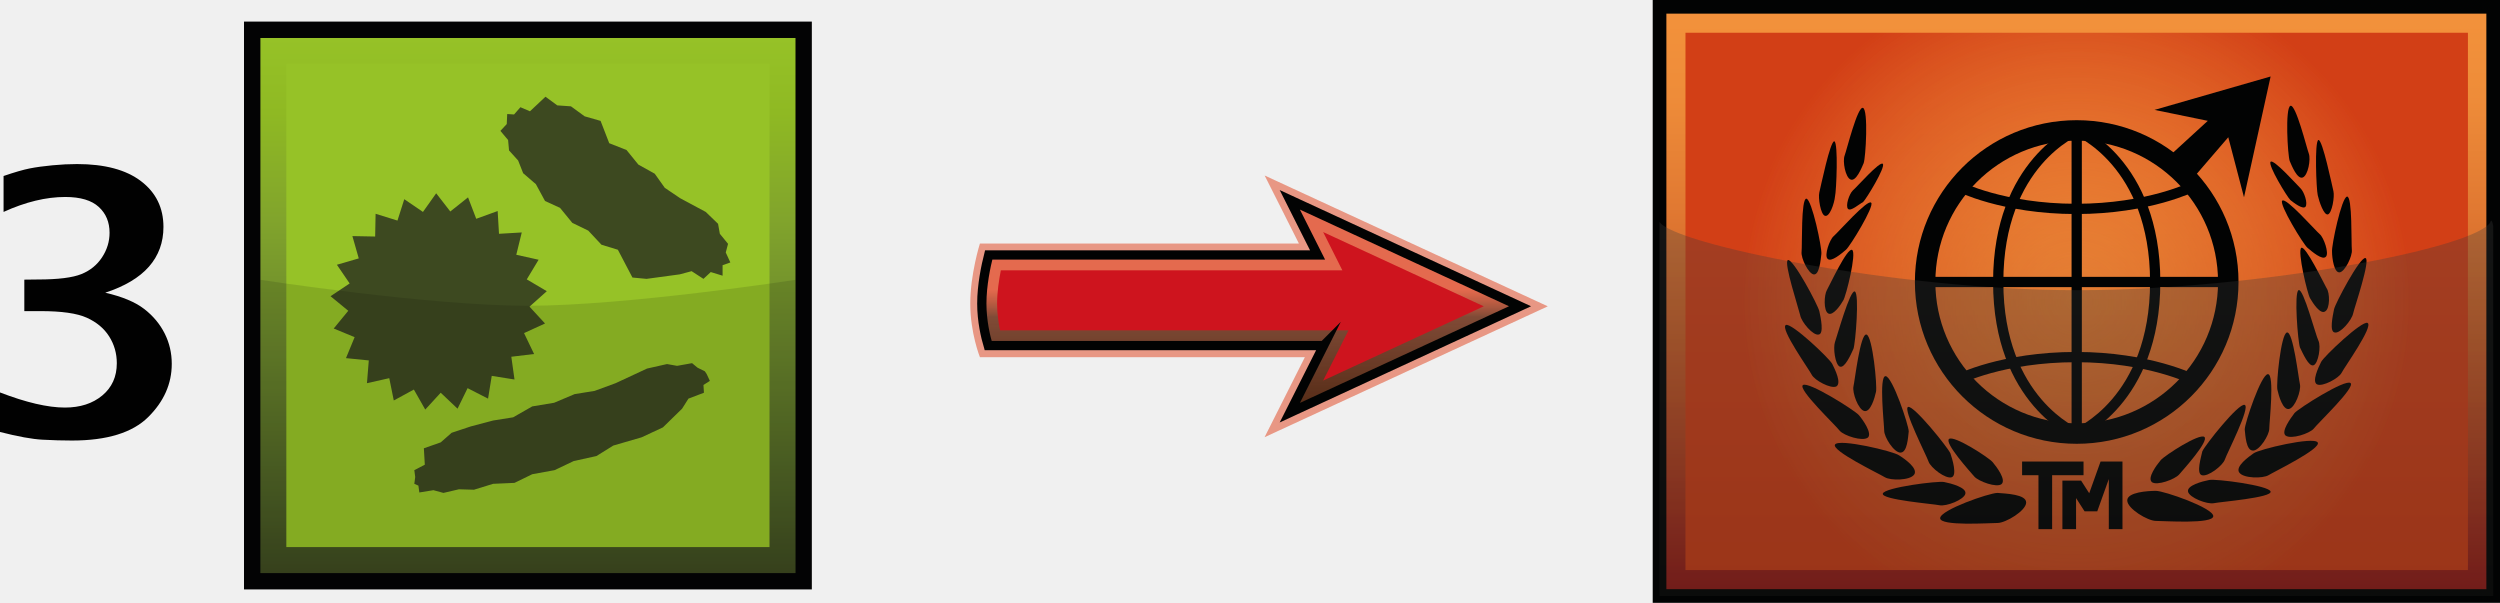
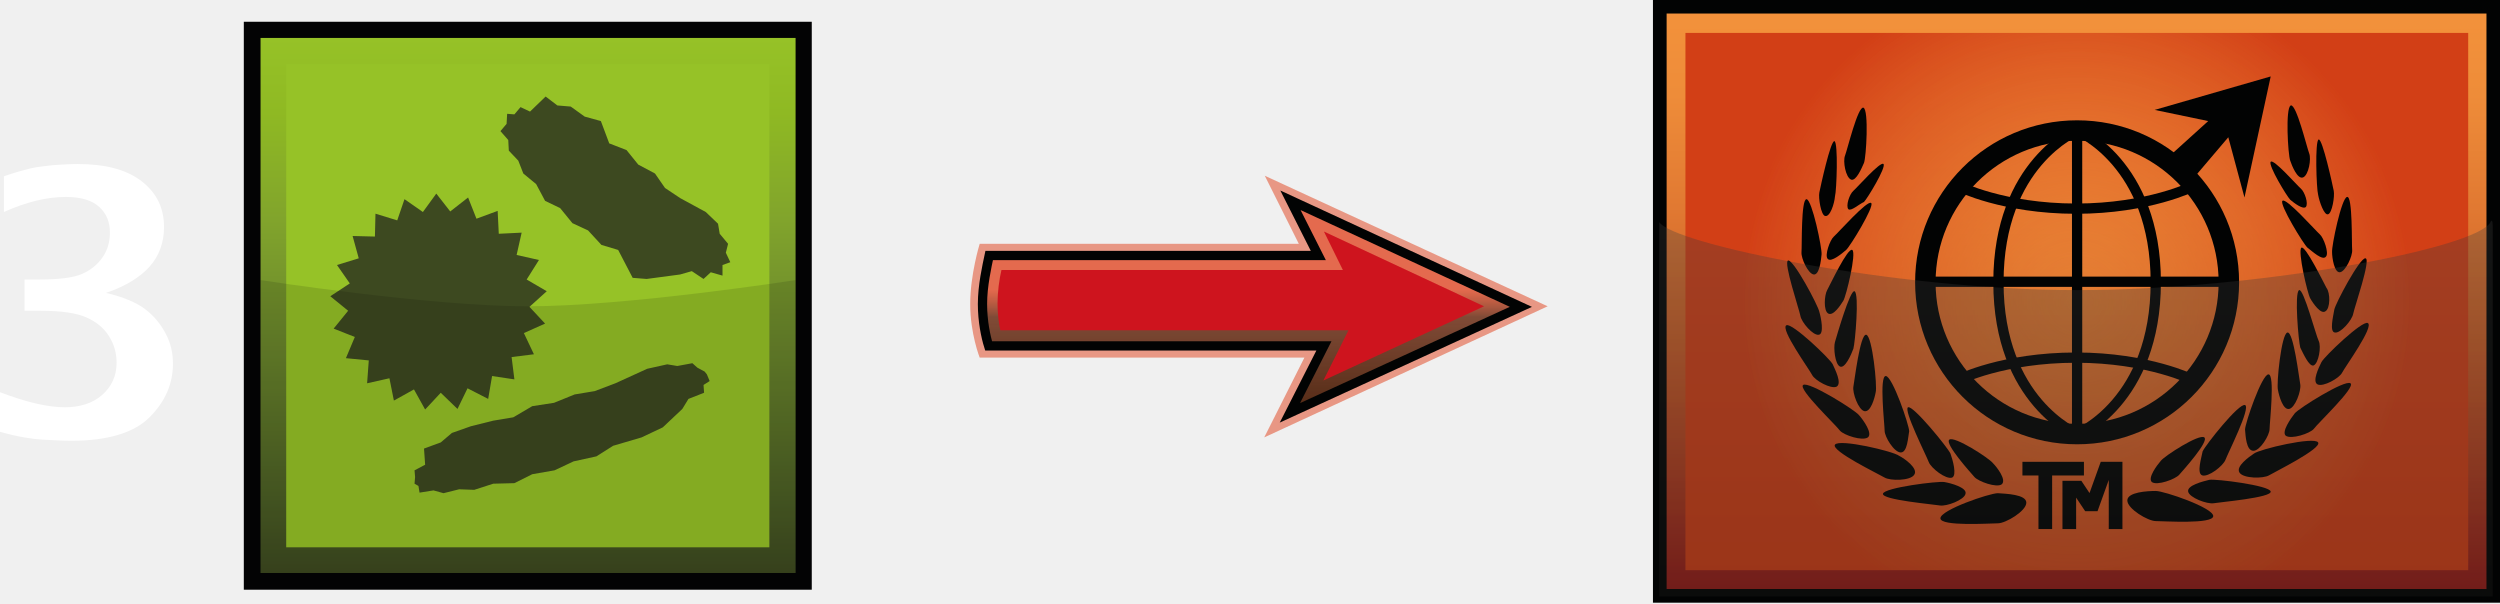
- <svg xmlns="http://www.w3.org/2000/svg" id="Layer" viewBox="0 0 448.15 108.07">
-   <defs>
-     <style>.cls-1{fill:url(#linear-gradient-3);opacity:.31;}.cls-1,.cls-2,.cls-3{isolation:isolate;}.cls-4{stroke-width:3.67px;}.cls-4,.cls-5,.cls-6,.cls-7,.cls-8{stroke:#020303;stroke-miterlimit:10;}.cls-4,.cls-5,.cls-7,.cls-8{fill:none;}.cls-9{fill:#020303;}.cls-5{stroke-linecap:square;}.cls-5,.cls-6{stroke-width:2.45px;}.cls-6{fill:url(#linear-gradient-2);}.cls-10{fill:url(#radial-gradient);}.cls-11{fill:#ce141e;}.cls-7{stroke-width:1.66px;}.cls-12{fill:#3d4920;}.cls-2{fill:#e03e17;opacity:.5;}.cls-13{fill:#96c227;}.cls-14,.cls-3{fill:#030304;}.cls-15{fill:url(#linear-gradient);}.cls-8{stroke-width:1.84px;}.cls-3{opacity:.12;}.cls-16{fill:url(#linear-gradient-4);}.cls-17{fill:#010101;}</style>
-     <linearGradient id="linear-gradient" x1="224.24" y1="310.63" x2="224.24" y2="272.46" gradientTransform="translate(0 -236.64)" gradientUnits="userSpaceOnUse">
-       <stop offset="0" stop-color="#532a15" />
-       <stop offset=".45" stop-color="#532a15" stop-opacity=".7" />
-       <stop offset=".58" stop-color="#e03e17" stop-opacity=".5" />
-       <stop offset="1" stop-color="#e03e17" stop-opacity=".5" />
+ <svg xmlns="http://www.w3.org/2000/svg" version="1.1" id="Layer" x="0px" y="0px" viewBox="0 0 448.1 108.1" style="enable-background:new 0 0 448.1 108.1;" xml:space="preserve">
+   <style type="text/css">
+ 	.st0{opacity:0.5;fill:#E03E17;enable-background:new    ;}
+ 	.st1{fill:url(#SVGID_1_);}
+ 	.st2{fill:#CE141E;}
+ 	.st3{fill:none;stroke:#020303;stroke-width:1.66;stroke-miterlimit:10;}
+ 	
+ 		.st4{fill:url(#SVGID_00000126286438748303997960000000419137299793505711_);stroke:#020303;stroke-width:2.45;stroke-miterlimit:10;}
+ 	.st5{fill:url(#SVGID_00000072249214186870548050000003777796865074911374_);}
+ 	.st6{fill:none;stroke:#020303;stroke-width:3.67;stroke-miterlimit:10;}
+ 	.st7{fill:none;stroke:#020303;stroke-width:1.84;stroke-miterlimit:10;}
+ 	.st8{fill:#020303;}
+ 	.st9{fill:none;stroke:#020303;stroke-width:2.45;stroke-linecap:square;stroke-miterlimit:10;}
+ 	.st10{opacity:0.31;fill:url(#darker_00000160878734810551992630000002190234078865284245_);enable-background:new    ;}
+ 	.st11{fill:#FFFFFF;}
+ 	.st12{fill:#030304;}
+ 	.st13{fill:url(#SVGID_00000130648756415583844500000003195646983477737909_);}
+ 	.st14{fill:#96C227;}
+ 	.st15{fill:#3D4920;}
+ 	.st16{opacity:0.12;fill:#030304;enable-background:new    ;}
+ </style>
+   <g id="strzalka_efekt">
+     <path class="st0" d="M277.4,54.9l-50.7-23.4l6.1,12.2h-57.2c0,0-1.7,5.5-1.7,10.8s1.7,9.6,1.7,9.6h58.2l-7.2,14.3L277.4,54.9   L277.4,54.9L277.4,54.9L277.4,54.9z" />
+     <linearGradient id="SVGID_1_" gradientUnits="userSpaceOnUse" x1="224.24" y1="-200.596" x2="224.24" y2="-162.436" gradientTransform="matrix(1 0 0 -1 0 -126.6164)">
+       <stop offset="0" style="stop-color:#532A15" />
+       <stop offset="0.45" style="stop-color:#532A15;stop-opacity:0.7" />
+       <stop offset="0.58" style="stop-color:#E03E17;stop-opacity:0.5" />
+       <stop offset="1" style="stop-color:#E03E17;stop-opacity:0.5" />
    </linearGradient>
-     <linearGradient id="linear-gradient-2" x1="372.21" y1="-13.46" x2="372.21" y2="92.16" gradientTransform="translate(0 93.39) scale(1 -1)" gradientUnits="userSpaceOnUse">
-       <stop offset="0" stop-color="#951917" />
-       <stop offset=".21" stop-color="#b13c1e" />
-       <stop offset=".44" stop-color="#cb5e26" />
-       <stop offset=".66" stop-color="#e17932" />
-       <stop offset=".85" stop-color="#ee8c39" />
-       <stop offset="1" stop-color="#f3923b" />
-     </linearGradient>
-     <radialGradient id="radial-gradient" cx="372.27" cy="39.35" fx="372.27" fy="39.35" r="60.16" gradientTransform="translate(0 93.39) scale(1 -1)" gradientUnits="userSpaceOnUse">
-       <stop offset="0" stop-color="#f3923b" stop-opacity=".5" />
-       <stop offset="1" stop-color="#d23f16" />
-     </radialGradient>
-     <linearGradient id="linear-gradient-3" x1="372.21" y1="-13.46" x2="372.21" y2="53.83" gradientTransform="translate(0 93.39) scale(1 -1)" gradientUnits="userSpaceOnUse">
-       <stop offset="0" stop-color="#1f1f1d" />
-       <stop offset="1" stop-color="#3e3d3c" />
-     </linearGradient>
-     <linearGradient id="linear-gradient-4" x1="-946.24" y1="-1165.2" x2="-878.42" y2="-1097.37" gradientTransform="translate(-60.19 -1390.29) rotate(-45) scale(1 -1)" gradientUnits="userSpaceOnUse">
-       <stop offset="0" stop-color="#3d4920" />
-       <stop offset=".14" stop-color="#4b5e24" />
-       <stop offset=".42" stop-color="#69852b" />
-       <stop offset=".66" stop-color="#81a42c" />
-       <stop offset=".86" stop-color="#8fb923" />
-       <stop offset="1" stop-color="#96c227" />
-     </linearGradient>
-   </defs>
-   <g id="strzalka_efekt">
-     <path class="cls-2" d="M277.43,54.9l-50.73-23.44,6.14,12.19h-57.18s-1.73,5.49-1.73,10.78,1.73,9.6,1.73,9.6h58.25l-7.22,14.34,50.73-23.44h0v-.02Z" />
-     <path class="cls-15" d="M237.27,61.95h-60.13c-.46-1.56-1.14-4.37-1.14-7.53,0-3.34,.75-6.81,1.23-8.71h58.96l-4.98-9.89,41.27,19.08-41.27,19.08,6.07-12.04h0Z" />
-     <path class="cls-11" d="M241.72,59.21h-62.45c-.28-1.32-.53-3.01-.53-4.78,0-2.09,.34-4.26,.67-5.97h61.22l-3.44-6.86,28.79,13.31-28.79,13.31,4.54-9h0Z" />
-     <path class="cls-7" d="M237.27,61.95h-60.13c-.46-1.56-1.14-4.37-1.14-7.53,0-3.34,.75-6.81,1.23-8.71h58.96l-4.98-9.89,41.27,19.08-41.27,19.08,6.07-12.04h0Z" />
+     <path class="st1" d="M237.3,62h-60.1c-0.5-1.6-1.1-4.4-1.1-7.5c0-3.3,0.8-6.8,1.2-8.7h59l-5-9.9l41.3,19.1L231.2,74L237.3,62   L237.3,62L237.3,62z" />
+     <path class="st2" d="M241.7,59.2h-62.4c-0.3-1.3-0.5-3-0.5-4.8c0-2.1,0.3-4.3,0.7-6h61.2l-3.4-6.9L266,54.9l-28.8,13.3L241.7,59.2   L241.7,59.2L241.7,59.2z" />
+     <path class="st3" d="M237.3,62h-60.1c-0.5-1.6-1.1-4.4-1.1-7.5c0-3.3,0.8-6.8,1.2-8.7h59l-5-9.9l41.3,19.1L231.2,74L237.3,62   L237.3,62L237.3,62z" />
  </g>
  <g id="tr">
-     <rect class="cls-6" x="297.49" y="1.22" width="149.44" height="105.62" />
-     <rect class="cls-10" x="302.14" y="5.87" width="140.26" height="96.32" />
+     <linearGradient id="SVGID_00000000199926250536727970000008001035087703801484_" gradientUnits="userSpaceOnUse" x1="372.21" y1="739.474" x2="372.21" y2="633.854" gradientTransform="matrix(1 0 0 1 0 -632.6336)">
+       <stop offset="0" style="stop-color:#951917" />
+       <stop offset="0.21" style="stop-color:#B13C1E" />
+       <stop offset="0.44" style="stop-color:#CB5E26" />
+       <stop offset="0.66" style="stop-color:#E17932" />
+       <stop offset="0.85" style="stop-color:#EE8C39" />
+       <stop offset="1" style="stop-color:#F3923B" />
+     </linearGradient>
+     <rect x="297.5" y="1.2" style="fill:url(#SVGID_00000000199926250536727970000008001035087703801484_);stroke:#020303;stroke-width:2.45;stroke-miterlimit:10;" width="149.4" height="105.6" />
+     <radialGradient id="SVGID_00000006697548764997614280000011904559460988298410_" cx="372.27" cy="686.664" r="60.157" gradientTransform="matrix(1 0 0 1 0 -632.6336)" gradientUnits="userSpaceOnUse">
+       <stop offset="0" style="stop-color:#F3923B;stop-opacity:0.5" />
+       <stop offset="1" style="stop-color:#D23F16" />
+     </radialGradient>
+     <rect x="302.1" y="5.9" style="fill:url(#SVGID_00000006697548764997614280000011904559460988298410_);" width="140.3" height="96.3" />
    <g id="logo">
      <g>
-         <circle class="cls-4" cx="372.27" cy="50.55" r="27.17" />
-         <path class="cls-8" d="M372.27,23.38s14.07,5.75,14.07,27.17-14.07,27.17-14.07,27.17" />
-         <path class="cls-8" d="M372.27,23.38s-14.07,5.75-14.07,27.17,14.07,27.17,14.07,27.17" />
-         <line class="cls-8" x1="372.27" y1="23.38" x2="372.27" y2="77.72" />
-         <line class="cls-8" x1="345.1" y1="50.55" x2="399.44" y2="50.55" />
-         <path class="cls-8" d="M351.1,33.41s7.96,4.04,21.05,4.04,21.05-4.04,21.05-4.04" />
-         <path class="cls-8" d="M351.1,68.05c0-.12,7.96-4.04,21.05-4.04s21.05,4.04,21.05,4.04" />
-         <polygon class="cls-9" points="388.55 28.27 395.77 21.66 386.22 19.7 407.03 13.71 402.26 35.37 399.44 24.6 392.59 32.56 388.55 28.27" />
-         <polyline class="cls-5" points="372.27 83.96 362.48 83.96 366.64 83.96 366.64 93.63" />
-         <polyline class="cls-5" points="379.25 93.63 379.25 83.96 377.41 83.96 375.09 90.44 374.35 90.44 372.39 87.38 370.93 87.38 370.93 93.63" />
-         <path class="cls-9" d="M363.21,90.08c0,1.47-3.67,3.67-5.14,3.67s-10.28,.61-10.28-.86,8.81-4.53,10.28-4.53c1.47,.12,5.14,.24,5.14,1.71Z" />
-         <path class="cls-9" d="M358.81,86.77c-.86,.73-4.16-.49-4.9-1.35s-5.39-6-4.53-6.73,7.1,3.3,7.83,4.16c.73,.86,2.45,3.18,1.59,3.92Z" />
-         <path class="cls-9" d="M352.32,88.49c-.24,1.1-3.43,2.33-4.65,2.08-1.1-.24-10.4-.98-10.16-2.08s9.91-2.33,11.01-2.08c1.22,.24,4.04,.98,3.79,2.08Z" />
-         <path class="cls-9" d="M349.87,85.55c-1.1,.37-3.79-1.71-4.16-2.81s-4.65-9.42-3.67-9.79,7.1,7.22,7.59,8.32c.37,1.1,1.22,3.92,.24,4.28Z" />
-         <path class="cls-9" d="M343.14,85.06c-.73,1.1-4.28,1.1-5.26,.49s-9.67-4.77-8.93-5.87,10.53,1.22,11.5,1.96c.98,.61,3.43,2.33,2.69,3.43Z" />
-         <path class="cls-9" d="M340.7,81.14c-1.22,0-2.94-2.81-2.94-3.92s-.98-9.79,.24-9.79,4.16,8.81,4.16,9.91c-.12,.98-.24,3.79-1.47,3.79Z" />
-         <path class="cls-9" d="M334.21,73.68c-1.1-.24-2.2-3.3-1.96-4.41,.24-.98,1.22-9.55,2.33-9.3,1.1,.24,1.96,9.3,1.71,10.28-.24,1.1-.98,3.67-2.08,3.43Z" />
-         <path class="cls-9" d="M334.82,78.45c-.98,.73-4.28-.37-5.02-1.22-.73-.98-7.59-7.47-6.61-8.2s9.3,4.53,10.04,5.39c.73,.86,2.45,3.3,1.59,4.04Z" />
-         <path class="cls-9" d="M329.19,69.27c-.98,.49-3.92-1.1-4.41-2.08s-5.75-8.32-4.65-8.93c.98-.49,7.83,6,8.32,6.98,.49,.98,1.71,3.43,.73,4.04Z" />
-         <path class="cls-9" d="M329.8,65.72c-.86-.37-1.22-3.43-.86-4.41s2.69-9.42,3.55-9.06c.86,.37,.12,9.3-.24,10.28-.49,1.1-1.59,3.55-2.45,3.18Z" />
-         <path class="cls-9" d="M326.01,59.97c-.98,.24-3.06-2.2-3.3-3.43-.24-1.1-3.06-9.67-2.2-9.91,.98-.24,5.39,8.08,5.63,9.18,.24,1.1,.86,4.04-.12,4.16Z" />
-         <path class="cls-9" d="M327.72,56.18c-.86-.49-.73-3.3-.24-4.16s3.67-7.71,4.53-7.22-1.1,8.32-1.59,9.06c-.49,.86-1.84,2.81-2.69,2.33Z" />
-         <path class="cls-9" d="M325.15,49.2c-.98-.12-2.33-2.94-2.2-4.04s-.12-9.55,.86-9.55c.98,.12,2.81,8.81,2.69,9.91s-.37,3.79-1.35,3.67Z" />
-         <path class="cls-9" d="M327.6,46.38c-.61-.61,.37-3.43,1.1-4.04s6.12-6.73,6.73-6c.61,.61-3.79,7.83-4.53,8.44-.73,.61-2.69,2.33-3.3,1.59Z" />
-         <path class="cls-9" d="M331.27,37.45c-.49-.61,.24-2.69,.86-3.3,.61-.49,4.9-5.39,5.39-4.77s-2.94,6.24-3.55,6.85c-.73,.37-2.2,1.71-2.69,1.22Z" />
-         <path class="cls-9" d="M327.11,38.67c-.73-.24-1.22-3.18-.98-4.16,.24-.98,1.96-9.3,2.69-9.18,.73,.24,.37,8.93,.12,9.91-.12,1.22-.98,3.79-1.84,3.43Z" />
-         <path class="cls-9" d="M331.76,32.19c-.98-.37-1.47-3.3-1.1-4.28,.37-.98,2.33-8.93,3.3-8.57,.98,.37,.49,8.93,.12,9.91-.37,.86-1.35,3.3-2.33,2.94Z" />
-         <path class="cls-9" d="M381.33,89.71c0,1.47,3.67,3.67,5.14,3.67s10.28,.61,10.28-.86-8.81-4.53-10.28-4.53-5.14,.24-5.14,1.71Z" />
-         <path class="cls-9" d="M385.73,86.41c.86,.73,4.16-.49,4.9-1.35s5.39-6,4.53-6.73c-.86-.73-7.1,3.3-7.83,4.16-.73,.86-2.45,3.18-1.59,3.92Z" />
-         <path class="cls-9" d="M392.22,88.12c.24,1.1,3.43,2.33,4.65,2.08,1.1-.24,10.4-.98,10.16-2.08-.24-1.1-9.91-2.33-11.01-2.08-1.22,.24-4.04,.98-3.79,2.08Z" />
-         <path class="cls-9" d="M394.67,85.18c1.1,.37,3.79-1.71,4.16-2.81s4.65-9.42,3.55-9.79-7.1,7.22-7.59,8.32c-.24,1.1-1.1,3.92-.12,4.28Z" />
-         <path class="cls-9" d="M401.4,84.69c.73,1.1,4.28,1.1,5.26,.49s9.55-4.77,8.81-5.87c-.73-1.1-10.53,1.22-11.5,1.96-.86,.61-3.3,2.33-2.57,3.43Z" />
-         <path class="cls-9" d="M403.85,80.78c1.22,0,2.94-2.81,2.94-3.92s.98-9.79-.24-9.79-4.16,8.81-4.16,9.91c.12,1.1,.24,3.79,1.47,3.79Z" />
-         <path class="cls-9" d="M410.33,73.31c1.1-.24,2.2-3.3,1.96-4.41-.24-.98-1.22-9.55-2.33-9.3-1.1,.24-1.96,9.3-1.71,10.28,.24,1.1,.98,3.67,2.08,3.43Z" />
-         <path class="cls-9" d="M409.72,78.08c.98,.73,4.28-.37,5.02-1.22,.73-.98,7.59-7.47,6.61-8.2-.98-.73-9.3,4.53-10.04,5.39-.73,.98-2.45,3.3-1.59,4.04Z" />
-         <path class="cls-9" d="M415.35,68.9c.98,.49,3.92-1.1,4.41-2.08s5.75-8.32,4.65-8.93c-.98-.49-7.83,6-8.32,6.98-.49,.98-1.71,3.55-.73,4.04Z" />
-         <path class="cls-9" d="M414.74,65.48c.86-.37,1.35-3.43,.86-4.41s-2.69-9.42-3.55-9.06c-.86,.37-.12,9.3,.24,10.28,.49,.98,1.59,3.55,2.45,3.18Z" />
-         <path class="cls-9" d="M418.53,59.6c.98,.24,3.06-2.2,3.3-3.43,.24-1.1,3.18-9.67,2.2-9.91-.98-.24-5.39,8.08-5.63,9.18-.24,1.22-.86,4.04,.12,4.16Z" />
-         <path class="cls-9" d="M416.82,55.81c.86-.49,.86-3.3,.24-4.16-.49-.86-3.79-7.71-4.53-7.22s1.1,8.32,1.59,9.06c.49,.86,1.84,2.94,2.69,2.33Z" />
-         <path class="cls-9" d="M419.39,48.83c.98-.12,2.33-2.94,2.2-4.04-.12-1.1,.12-9.67-.86-9.55-.98,.12-2.81,8.81-2.69,9.91,0,1.1,.37,3.79,1.35,3.67Z" />
-         <path class="cls-9" d="M416.94,46.02c.61-.61-.37-3.43-1.1-4.04s-6.12-6.73-6.73-6c-.61,.61,3.79,7.83,4.53,8.44,.73,.61,2.69,2.33,3.3,1.59Z" />
-         <path class="cls-9" d="M413.27,37.08c.49-.61-.24-2.69-.86-3.3s-4.9-5.39-5.39-4.77,2.94,6.24,3.55,6.85c.61,.49,2.2,1.71,2.69,1.22Z" />
-         <path class="cls-9" d="M417.31,38.43c.73-.24,1.22-3.18,.98-4.16-.24-.98-1.96-9.3-2.69-9.18-.73,.24-.37,8.93-.12,9.91,.24,1.1,1.1,3.67,1.84,3.43Z" />
-         <path class="cls-9" d="M412.78,31.82c.98-.37,1.47-3.3,1.1-4.28-.37-.98-2.33-8.93-3.3-8.57-.98,.37-.49,8.93-.12,9.91,.37,.86,1.35,3.3,2.33,2.94Z" />
+         <circle class="st6" cx="372.3" cy="50.6" r="27.2" />
+         <path class="st7" d="M372.3,23.4c0,0,14.1,5.8,14.1,27.2s-14.1,27.2-14.1,27.2" />
+         <path class="st7" d="M372.3,23.4c0,0-14.1,5.8-14.1,27.2s14.1,27.2,14.1,27.2" />
+         <line class="st7" x1="372.3" y1="23.4" x2="372.3" y2="77.7" />
+         <line class="st7" x1="345.1" y1="50.5" x2="399.4" y2="50.5" />
+         <path class="st7" d="M351.1,33.4c0,0,8,4,21,4s21-4,21-4" />
+         <path class="st7" d="M351.1,68.1c0-0.1,8-4,21-4s21,4,21,4" />
+         <polygon class="st8" points="388.5,28.3 395.8,21.7 386.2,19.7 407,13.7 402.3,35.4 399.4,24.6 392.6,32.6    " />
+         <polyline class="st9" points="372.3,84 362.5,84 366.6,84 366.6,93.6    " />
+         <polyline class="st9" points="379.2,93.6 379.2,84 377.4,84 375.1,90.4 374.4,90.4 372.4,87.4 370.9,87.4 370.9,93.6    " />
+         <path class="st8" d="M363.2,90.1c0,1.5-3.7,3.7-5.1,3.7s-10.3,0.6-10.3-0.9s8.8-4.5,10.3-4.5C359.5,88.5,363.2,88.6,363.2,90.1     L363.2,90.1z" />
+         <path class="st8" d="M358.8,86.8c-0.9,0.7-4.2-0.5-4.9-1.3s-5.4-6-4.5-6.7s7.1,3.3,7.8,4.2C357.9,83.7,359.7,86,358.8,86.8     L358.8,86.8z" />
+         <path class="st8" d="M352.3,88.5c-0.2,1.1-3.4,2.3-4.6,2.1c-1.1-0.2-10.4-1-10.2-2.1s9.9-2.3,11-2.1     C349.7,86.6,352.6,87.4,352.3,88.5L352.3,88.5z" />
+         <path class="st8" d="M349.9,85.6c-1.1,0.4-3.8-1.7-4.2-2.8s-4.6-9.4-3.7-9.8s7.1,7.2,7.6,8.3C350,82.4,350.8,85.2,349.9,85.6     L349.9,85.6z" />
+         <path class="st8" d="M343.1,85.1c-0.7,1.1-4.3,1.1-5.3,0.5s-9.7-4.8-8.9-5.9s10.5,1.2,11.5,2C341.4,82.2,343.9,84,343.1,85.1     L343.1,85.1z" />
+         <path class="st8" d="M340.7,81.1c-1.2,0-2.9-2.8-2.9-3.9s-1-9.8,0.2-9.8s4.2,8.8,4.2,9.9C342,78.3,341.9,81.1,340.7,81.1     L340.7,81.1z" />
+         <path class="st8" d="M334.2,73.7c-1.1-0.2-2.2-3.3-2-4.4c0.2-1,1.2-9.5,2.3-9.3c1.1,0.2,2,9.3,1.7,10.3     C336,71.4,335.3,73.9,334.2,73.7z" />
+         <path class="st8" d="M334.8,78.4c-1,0.7-4.3-0.4-5-1.2c-0.7-1-7.6-7.5-6.6-8.2s9.3,4.5,10,5.4C334,75.3,335.7,77.7,334.8,78.4     L334.8,78.4z" />
+         <path class="st8" d="M329.2,69.3c-1,0.5-3.9-1.1-4.4-2.1s-5.8-8.3-4.6-8.9c1-0.5,7.8,6,8.3,7C328.9,66.2,330.2,68.7,329.2,69.3     L329.2,69.3z" />
+         <path class="st8" d="M329.8,65.7c-0.9-0.4-1.2-3.4-0.9-4.4s2.7-9.4,3.5-9.1c0.9,0.4,0.1,9.3-0.2,10.3     C331.8,63.6,330.7,66.1,329.8,65.7L329.8,65.7z" />
+         <path class="st8" d="M326,60c-1,0.2-3.1-2.2-3.3-3.4c-0.2-1.1-3.1-9.7-2.2-9.9c1-0.2,5.4,8.1,5.6,9.2C326.4,56.9,327,59.9,326,60     L326,60z" />
+         <path class="st8" d="M327.7,56.2c-0.9-0.5-0.7-3.3-0.2-4.2s3.7-7.7,4.5-7.2s-1.1,8.3-1.6,9.1C329.9,54.7,328.6,56.7,327.7,56.2     L327.7,56.2z" />
+         <path class="st8" d="M325.1,49.2c-1-0.1-2.3-2.9-2.2-4s-0.1-9.5,0.9-9.5c1,0.1,2.8,8.8,2.7,9.9S326.1,49.3,325.1,49.2L325.1,49.2     z" />
+         <path class="st8" d="M327.6,46.4c-0.6-0.6,0.4-3.4,1.1-4s6.1-6.7,6.7-6c0.6,0.6-3.8,7.8-4.5,8.4     C330.2,45.4,328.2,47.1,327.6,46.4L327.6,46.4z" />
+         <path class="st8" d="M331.3,37.5c-0.5-0.6,0.2-2.7,0.9-3.3c0.6-0.5,4.9-5.4,5.4-4.8s-2.9,6.2-3.5,6.8     C333.2,36.6,331.8,37.9,331.3,37.5L331.3,37.5z" />
+         <path class="st8" d="M327.1,38.7c-0.7-0.2-1.2-3.2-1-4.2s2-9.3,2.7-9.2c0.7,0.2,0.4,8.9,0.1,9.9C328.8,36.5,328,39,327.1,38.7     L327.1,38.7z" />
+         <path class="st8" d="M331.8,32.2c-1-0.4-1.5-3.3-1.1-4.3c0.4-1,2.3-8.9,3.3-8.6c1,0.4,0.5,8.9,0.1,9.9     C333.7,30.1,332.7,32.5,331.8,32.2L331.8,32.2z" />
+         <path class="st8" d="M381.3,89.7c0,1.5,3.7,3.7,5.1,3.7s10.3,0.6,10.3-0.9s-8.8-4.5-10.3-4.5S381.3,88.2,381.3,89.7L381.3,89.7z" />
+         <path class="st8" d="M385.7,86.4c0.9,0.7,4.2-0.5,4.9-1.3s5.4-6,4.5-6.7c-0.9-0.7-7.1,3.3-7.8,4.2     C386.6,83.4,384.9,85.7,385.7,86.4L385.7,86.4z" />
+         <path class="st8" d="M392.2,88.1c0.2,1.1,3.4,2.3,4.6,2.1c1.1-0.2,10.4-1,10.2-2.1s-9.9-2.3-11-2.1C394.8,86.3,392,87,392.2,88.1     L392.2,88.1z" />
+         <path class="st8" d="M394.7,85.2c1.1,0.4,3.8-1.7,4.2-2.8s4.6-9.4,3.5-9.8s-7.1,7.2-7.6,8.3C394.6,82,393.7,84.8,394.7,85.2z" />
+         <path class="st8" d="M401.4,84.7c0.7,1.1,4.3,1.1,5.3,0.5s9.5-4.8,8.8-5.9c-0.7-1.1-10.5,1.2-11.5,2     C403.1,81.9,400.7,83.6,401.4,84.7L401.4,84.7z" />
+         <path class="st8" d="M403.9,80.8c1.2,0,2.9-2.8,2.9-3.9s1-9.8-0.2-9.8s-4.2,8.8-4.2,9.9C402.5,78.1,402.6,80.8,403.9,80.8     L403.9,80.8z" />
+         <path class="st8" d="M410.3,73.3c1.1-0.2,2.2-3.3,2-4.4c-0.2-1-1.2-9.5-2.3-9.3c-1.1,0.2-2,9.3-1.7,10.3     C408.5,71,409.2,73.5,410.3,73.3z" />
+         <path class="st8" d="M409.7,78.1c1,0.7,4.3-0.4,5-1.2c0.7-1,7.6-7.5,6.6-8.2c-1-0.7-9.3,4.5-10,5.4     C410.6,75,408.9,77.4,409.7,78.1L409.7,78.1z" />
+         <path class="st8" d="M415.4,68.9c1,0.5,3.9-1.1,4.4-2.1s5.8-8.3,4.6-8.9c-1-0.5-7.8,6-8.3,7C415.6,65.9,414.4,68.4,415.4,68.9     L415.4,68.9z" />
+         <path class="st8" d="M414.7,65.5c0.9-0.4,1.4-3.4,0.9-4.4s-2.7-9.4-3.5-9.1c-0.9,0.4-0.1,9.3,0.2,10.3     C412.8,63.3,413.9,65.8,414.7,65.5L414.7,65.5z" />
+         <path class="st8" d="M418.5,59.6c1,0.2,3.1-2.2,3.3-3.4c0.2-1.1,3.2-9.7,2.2-9.9c-1-0.2-5.4,8.1-5.6,9.2     C418.2,56.7,417.5,59.5,418.5,59.6L418.5,59.6z" />
+         <path class="st8" d="M416.8,55.8c0.9-0.5,0.9-3.3,0.2-4.2c-0.5-0.9-3.8-7.7-4.5-7.2s1.1,8.3,1.6,9.1     C414.6,54.4,416,56.4,416.8,55.8L416.8,55.8z" />
+         <path class="st8" d="M419.4,48.8c1-0.1,2.3-2.9,2.2-4c-0.1-1.1,0.1-9.7-0.9-9.5c-1,0.1-2.8,8.8-2.7,9.9     C418,46.2,418.4,48.9,419.4,48.8L419.4,48.8z" />
+         <path class="st8" d="M416.9,46c0.6-0.6-0.4-3.4-1.1-4s-6.1-6.7-6.7-6c-0.6,0.6,3.8,7.8,4.5,8.4C414.4,45,416.3,46.8,416.9,46     L416.9,46z" />
+         <path class="st8" d="M413.3,37.1c0.5-0.6-0.2-2.7-0.9-3.3s-4.9-5.4-5.4-4.8s2.9,6.2,3.5,6.8C411.2,36.4,412.8,37.6,413.3,37.1     L413.3,37.1z" />
+         <path class="st8" d="M417.3,38.4c0.7-0.2,1.2-3.2,1-4.2s-2-9.3-2.7-9.2c-0.7,0.2-0.4,8.9-0.1,9.9     C415.7,36.1,416.6,38.7,417.3,38.4L417.3,38.4z" />
+         <path class="st8" d="M412.8,31.8c1-0.4,1.5-3.3,1.1-4.3c-0.4-1-2.3-8.9-3.3-8.6c-1,0.4-0.5,8.9-0.1,9.9     C410.8,29.7,411.8,32.2,412.8,31.8L412.8,31.8z" />
      </g>
    </g>
-     <path id="darker" class="cls-1" d="M446.44,39.78c-2.33,4.65-41.73,12.24-74.17,12.24s-72.45-8.32-74.78-12.24V106.84h149.44V40.51c-.12-.86-.37-1.22-.49-.73Z" />
+     <linearGradient id="darker_00000051366431178482719710000005516062041975327664_" gradientUnits="userSpaceOnUse" x1="372.21" y1="739.474" x2="372.21" y2="672.193" gradientTransform="matrix(1 0 0 1 0 -632.6336)">
+       <stop offset="0" style="stop-color:#1F1F1D" />
+       <stop offset="1" style="stop-color:#3E3D3C" />
+     </linearGradient>
+     <path id="darker" style="opacity:0.31;fill:url(#darker_00000051366431178482719710000005516062041975327664_);enable-background:new    ;" d="   M446.4,39.8c-2.3,4.7-41.7,12.2-74.2,12.2s-72.5-8.3-74.8-12.2v67.1h149.4V40.5C446.8,39.6,446.6,39.3,446.4,39.8L446.4,39.8z" />
  </g>
-   <path class="cls-17" d="M0,77.43v-7.08c4.68,1.8,8.55,2.71,11.64,2.71,2.72,0,4.96-.72,6.69-2.16s2.61-3.36,2.61-5.79c0-1.76-.46-3.36-1.37-4.8-.91-1.44-2.24-2.55-4-3.35s-4.52-1.19-8.31-1.19h-2.9v-5.64l2.46-.03c3.62,0,6.2-.33,7.78-.97,1.58-.64,2.81-1.65,3.7-3.01s1.34-2.82,1.34-4.4c0-1.89-.64-3.44-1.93-4.62-1.29-1.19-3.29-1.79-6.01-1.79-3.44,0-7.13,.89-11.06,2.68v-6.44c1.98-.68,3.54-1.13,4.7-1.36s2.51-.41,4.07-.56c1.55-.15,3.02-.22,4.4-.22,4.96,0,8.78,1.02,11.46,3.06s4.03,4.78,4.03,8.21c0,2.78-.87,5.15-2.6,7.12s-4.34,3.52-7.83,4.67c3.04,.7,5.36,1.67,6.97,2.91,1.61,1.24,2.83,2.71,3.68,4.4,.85,1.69,1.27,3.5,1.27,5.44,0,3.58-1.41,6.76-4.23,9.55s-7.37,4.2-13.67,4.2c-1.66,0-3.42-.05-5.27-.15-1.86-.1-4.41-.56-7.64-1.39v-.02Z" />
+   <path class="st11" d="M0,77.4v-7.1c4.7,1.8,8.6,2.7,11.6,2.7c2.7,0,5-0.7,6.7-2.2s2.6-3.4,2.6-5.8c0-1.8-0.5-3.4-1.4-4.8  c-0.9-1.4-2.2-2.5-4-3.3s-4.5-1.2-8.3-1.2H4.4v-5.6l2.5,0c3.6,0,6.2-0.3,7.8-1s2.8-1.7,3.7-3s1.3-2.8,1.3-4.4c0-1.9-0.6-3.4-1.9-4.6  c-1.3-1.2-3.3-1.8-6-1.8c-3.4,0-7.1,0.9-11.1,2.7v-6.4c2-0.7,3.5-1.1,4.7-1.4s2.5-0.4,4.1-0.6c1.6-0.1,3-0.2,4.4-0.2  c5,0,8.8,1,11.5,3.1s4,4.8,4,8.2c0,2.8-0.9,5.2-2.6,7.1s-4.3,3.5-7.8,4.7c3,0.7,5.4,1.7,7,2.9c1.6,1.2,2.8,2.7,3.7,4.4  c0.9,1.7,1.3,3.5,1.3,5.4c0,3.6-1.4,6.8-4.2,9.6S19.2,79,12.9,79c-1.7,0-3.4-0.1-5.3-0.2C5.8,78.7,3.2,78.3,0,77.4L0,77.4L0,77.4z" />
  <g id="microbe">
-     <rect class="cls-14" x="43.74" y="3.87" width="101.79" height="101.79" />
-     <rect class="cls-16" x="46.68" y="6.81" width="95.92" height="95.92" />
-     <rect class="cls-13" x="51.33" y="11.46" width="86.61" height="86.61" />
+     <rect x="43.7" y="3.9" class="st12" width="101.8" height="101.8" />
+     <linearGradient id="SVGID_00000046301998872676710390000006157706892555202736_" gradientUnits="userSpaceOnUse" x1="-1134.157" y1="1728.899" x2="-1066.331" y2="1661.063" gradientTransform="matrix(0.7071 -0.7071 0.7071 0.7071 -325.9022 -1921.752)">
+       <stop offset="0" style="stop-color:#3D4920" />
+       <stop offset="0.14" style="stop-color:#4B5E24" />
+       <stop offset="0.42" style="stop-color:#69852B" />
+       <stop offset="0.66" style="stop-color:#81A42C" />
+       <stop offset="0.86" style="stop-color:#8FB923" />
+       <stop offset="1" style="stop-color:#96C227" />
+     </linearGradient>
+     <rect x="46.7" y="6.8" style="fill:url(#SVGID_00000046301998872676710390000006157706892555202736_);" width="95.9" height="95.9" />
+     <rect x="51.3" y="11.5" class="st14" width="86.6" height="86.6" />
    <g id="microbes">
-       <polygon class="cls-12" points="95.74 63.46 91.66 63.95 92.23 68.03 88.15 67.38 87.49 71.46 83.82 69.58 82.02 73.26 79 70.4 76.23 73.42 74.19 69.83 70.59 71.79 69.78 67.79 65.78 68.69 66.11 64.61 62.02 64.2 63.57 60.44 59.82 58.89 62.43 55.71 59.25 53.1 62.68 50.81 60.39 47.46 64.31 46.32 63.17 42.32 67.25 42.4 67.33 38.32 71.25 39.54 72.47 35.71 75.82 37.99 78.19 34.65 80.72 37.91 83.9 35.38 85.37 39.22 89.21 37.83 89.45 41.91 93.53 41.67 92.55 45.67 96.55 46.56 94.43 50.08 98.02 52.2 94.92 54.97 97.7 57.99 93.94 59.71 95.74 63.46" />
-       <polygon class="cls-12" points="130.92 47.05 129.53 47.54 129.53 49.42 127.41 48.77 126.1 49.99 123.98 48.61 121.86 49.18 115.9 49.99 113.37 49.75 110.76 44.77 107.82 43.87 105.45 41.34 102.59 39.95 100.39 37.26 97.7 36.03 96.06 33.01 93.78 31.05 92.88 28.77 91.25 26.97 91.08 25.1 89.7 23.46 90.84 22.24 90.92 20.44 92.15 20.52 93.29 19.22 95 19.95 97.78 17.34 99.9 18.89 102.35 19.06 104.8 20.85 107.66 21.67 109.21 25.67 112.31 26.89 114.43 29.5 117.37 31.14 119.17 33.67 121.94 35.54 126.51 37.99 128.72 40.12 129.04 41.91 130.51 43.71 130.1 45.26 130.92 47.05" />
-       <polygon class="cls-12" points="126.35 66.56 126.68 67.05 127.25 68.28 126.1 69.01 126.19 70.4 123.41 71.46 122.27 73.26 118.84 76.61 115 78.4 109.94 79.87 106.92 81.75 102.84 82.65 99.41 84.28 95.41 85.01 92.23 86.56 88.39 86.73 84.96 87.79 82.27 87.71 79.49 88.36 77.7 87.87 75.17 88.28 75 87.05 74.27 86.73 74.43 85.5 74.27 84.28 76.15 83.3 75.98 80.36 79 79.3 80.96 77.58 84.39 76.44 88.39 75.38 91.98 74.81 95.41 72.85 99.33 72.2 103 70.65 106.59 70.07 110.35 68.69 115.98 66.07 119.57 65.26 121.37 65.58 124.06 65.1 125.04 65.91 126.35 66.56" />
+       <polygon class="st15" points="95.7,63.5 91.7,64 92.2,68 88.2,67.4 87.5,71.5 83.8,69.6 82,73.3 79,70.4 76.2,73.4 74.2,69.8     70.6,71.8 69.8,67.8 65.8,68.7 66.1,64.6 62,64.2 63.6,60.4 59.8,58.9 62.4,55.7 59.2,53.1 62.7,50.8 60.4,47.5 64.3,46.3     63.2,42.3 67.2,42.4 67.3,38.3 71.2,39.5 72.5,35.7 75.8,38 78.2,34.7 80.7,37.9 83.9,35.4 85.4,39.2 89.2,37.8 89.4,41.9     93.5,41.7 92.6,45.7 96.6,46.6 94.4,50.1 98,52.2 94.9,55 97.7,58 93.9,59.7   " />
+       <polygon class="st15" points="130.9,47 129.5,47.5 129.5,49.4 127.4,48.8 126.1,50 124,48.6 121.9,49.2 115.9,50 113.4,49.8     110.8,44.8 107.8,43.9 105.4,41.3 102.6,40 100.4,37.3 97.7,36 96.1,33 93.8,31.1 92.9,28.8 91.2,27 91.1,25.1 89.7,23.5     90.8,22.2 90.9,20.4 92.2,20.5 93.3,19.2 95,20 97.8,17.3 99.9,18.9 102.3,19.1 104.8,20.9 107.7,21.7 109.2,25.7 112.3,26.9     114.4,29.5 117.4,31.1 119.2,33.7 121.9,35.5 126.5,38 128.7,40.1 129,41.9 130.5,43.7 130.1,45.3   " />
+       <polygon class="st15" points="126.3,66.6 126.7,67.1 127.2,68.3 126.1,69 126.2,70.4 123.4,71.5 122.3,73.3 118.8,76.6 115,78.4     109.9,79.9 106.9,81.8 102.8,82.7 99.4,84.3 95.4,85 92.2,86.6 88.4,86.7 85,87.8 82.3,87.7 79.5,88.4 77.7,87.9 75.2,88.3     75,87.1 74.3,86.7 74.4,85.5 74.3,84.3 76.2,83.3 76,80.4 79,79.3 81,77.6 84.4,76.4 88.4,75.4 92,74.8 95.4,72.8 99.3,72.2     103,70.7 106.6,70.1 110.3,68.7 116,66.1 119.6,65.3 121.4,65.6 124.1,65.1 125,65.9   " />
    </g>
-     <path id="darker-2" class="cls-3" d="M142.59,102.73H46.68V50.16s30.2,4.65,47.92,4.65,48-4.65,48-4.65v52.57Z" />
+     <path id="darker-2" class="st16" d="M142.6,102.7H46.7V50.2c0,0,30.2,4.7,47.9,4.7s48-4.7,48-4.7L142.6,102.7L142.6,102.7z" />
  </g>
</svg>
